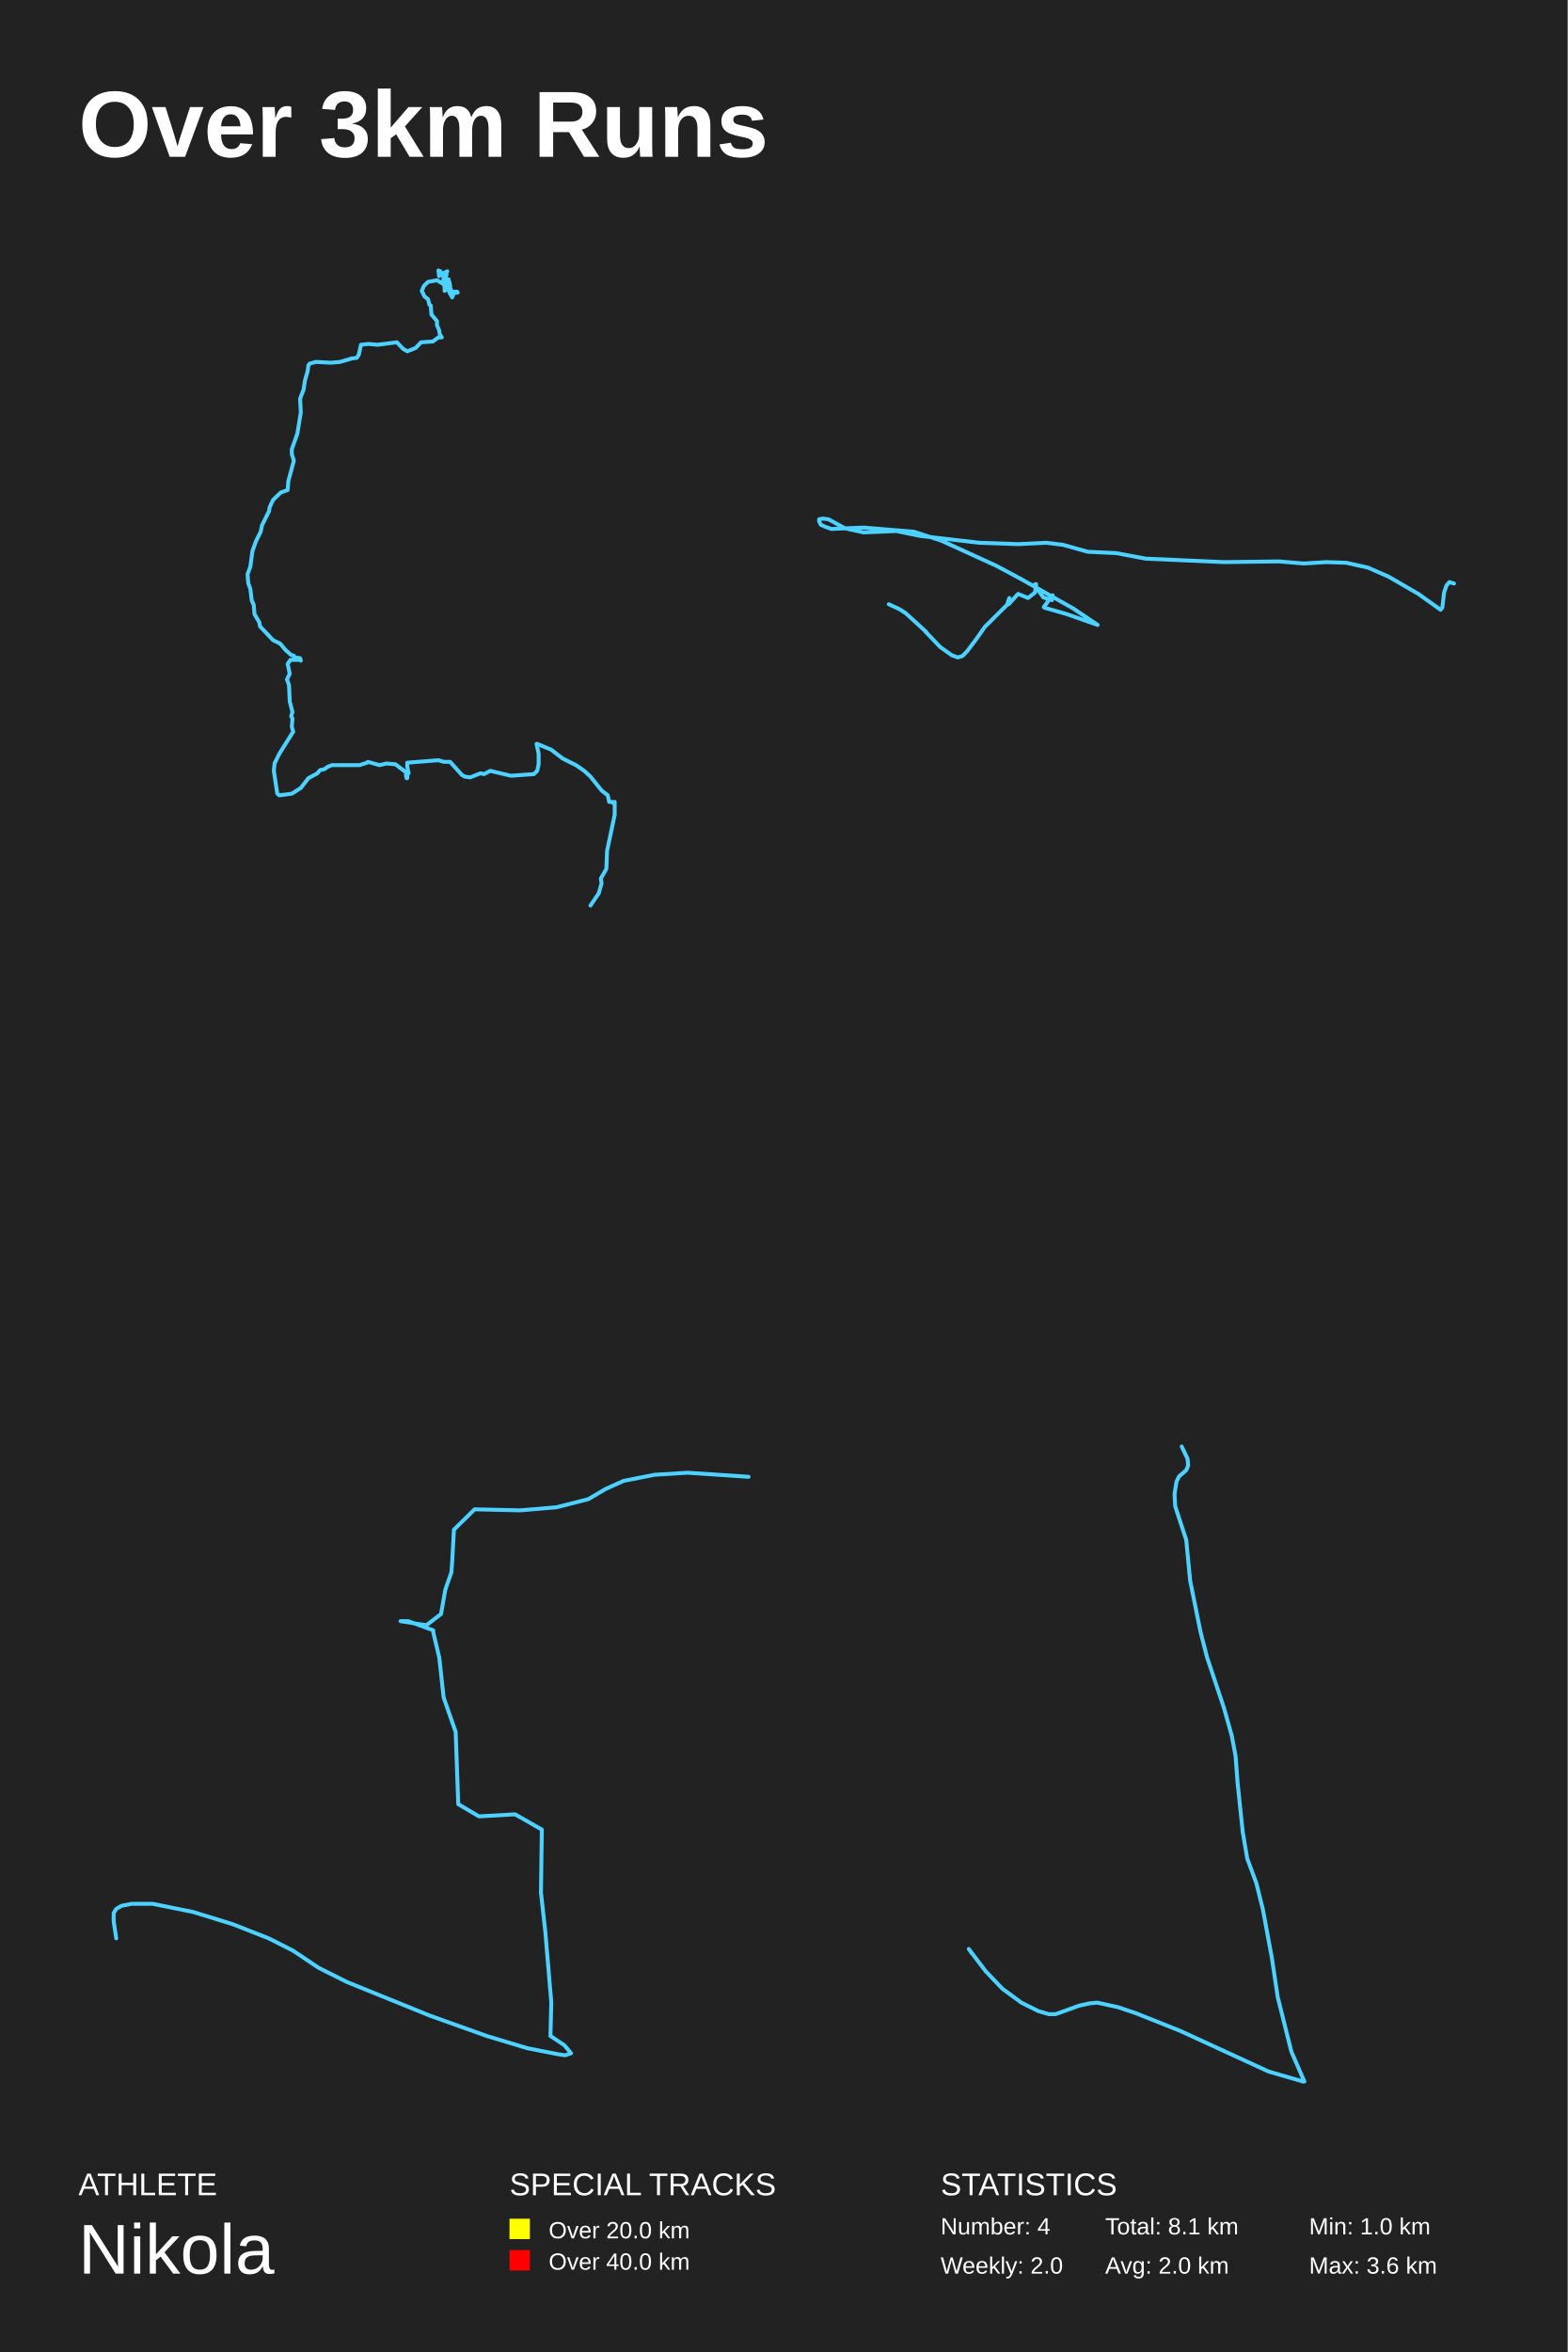
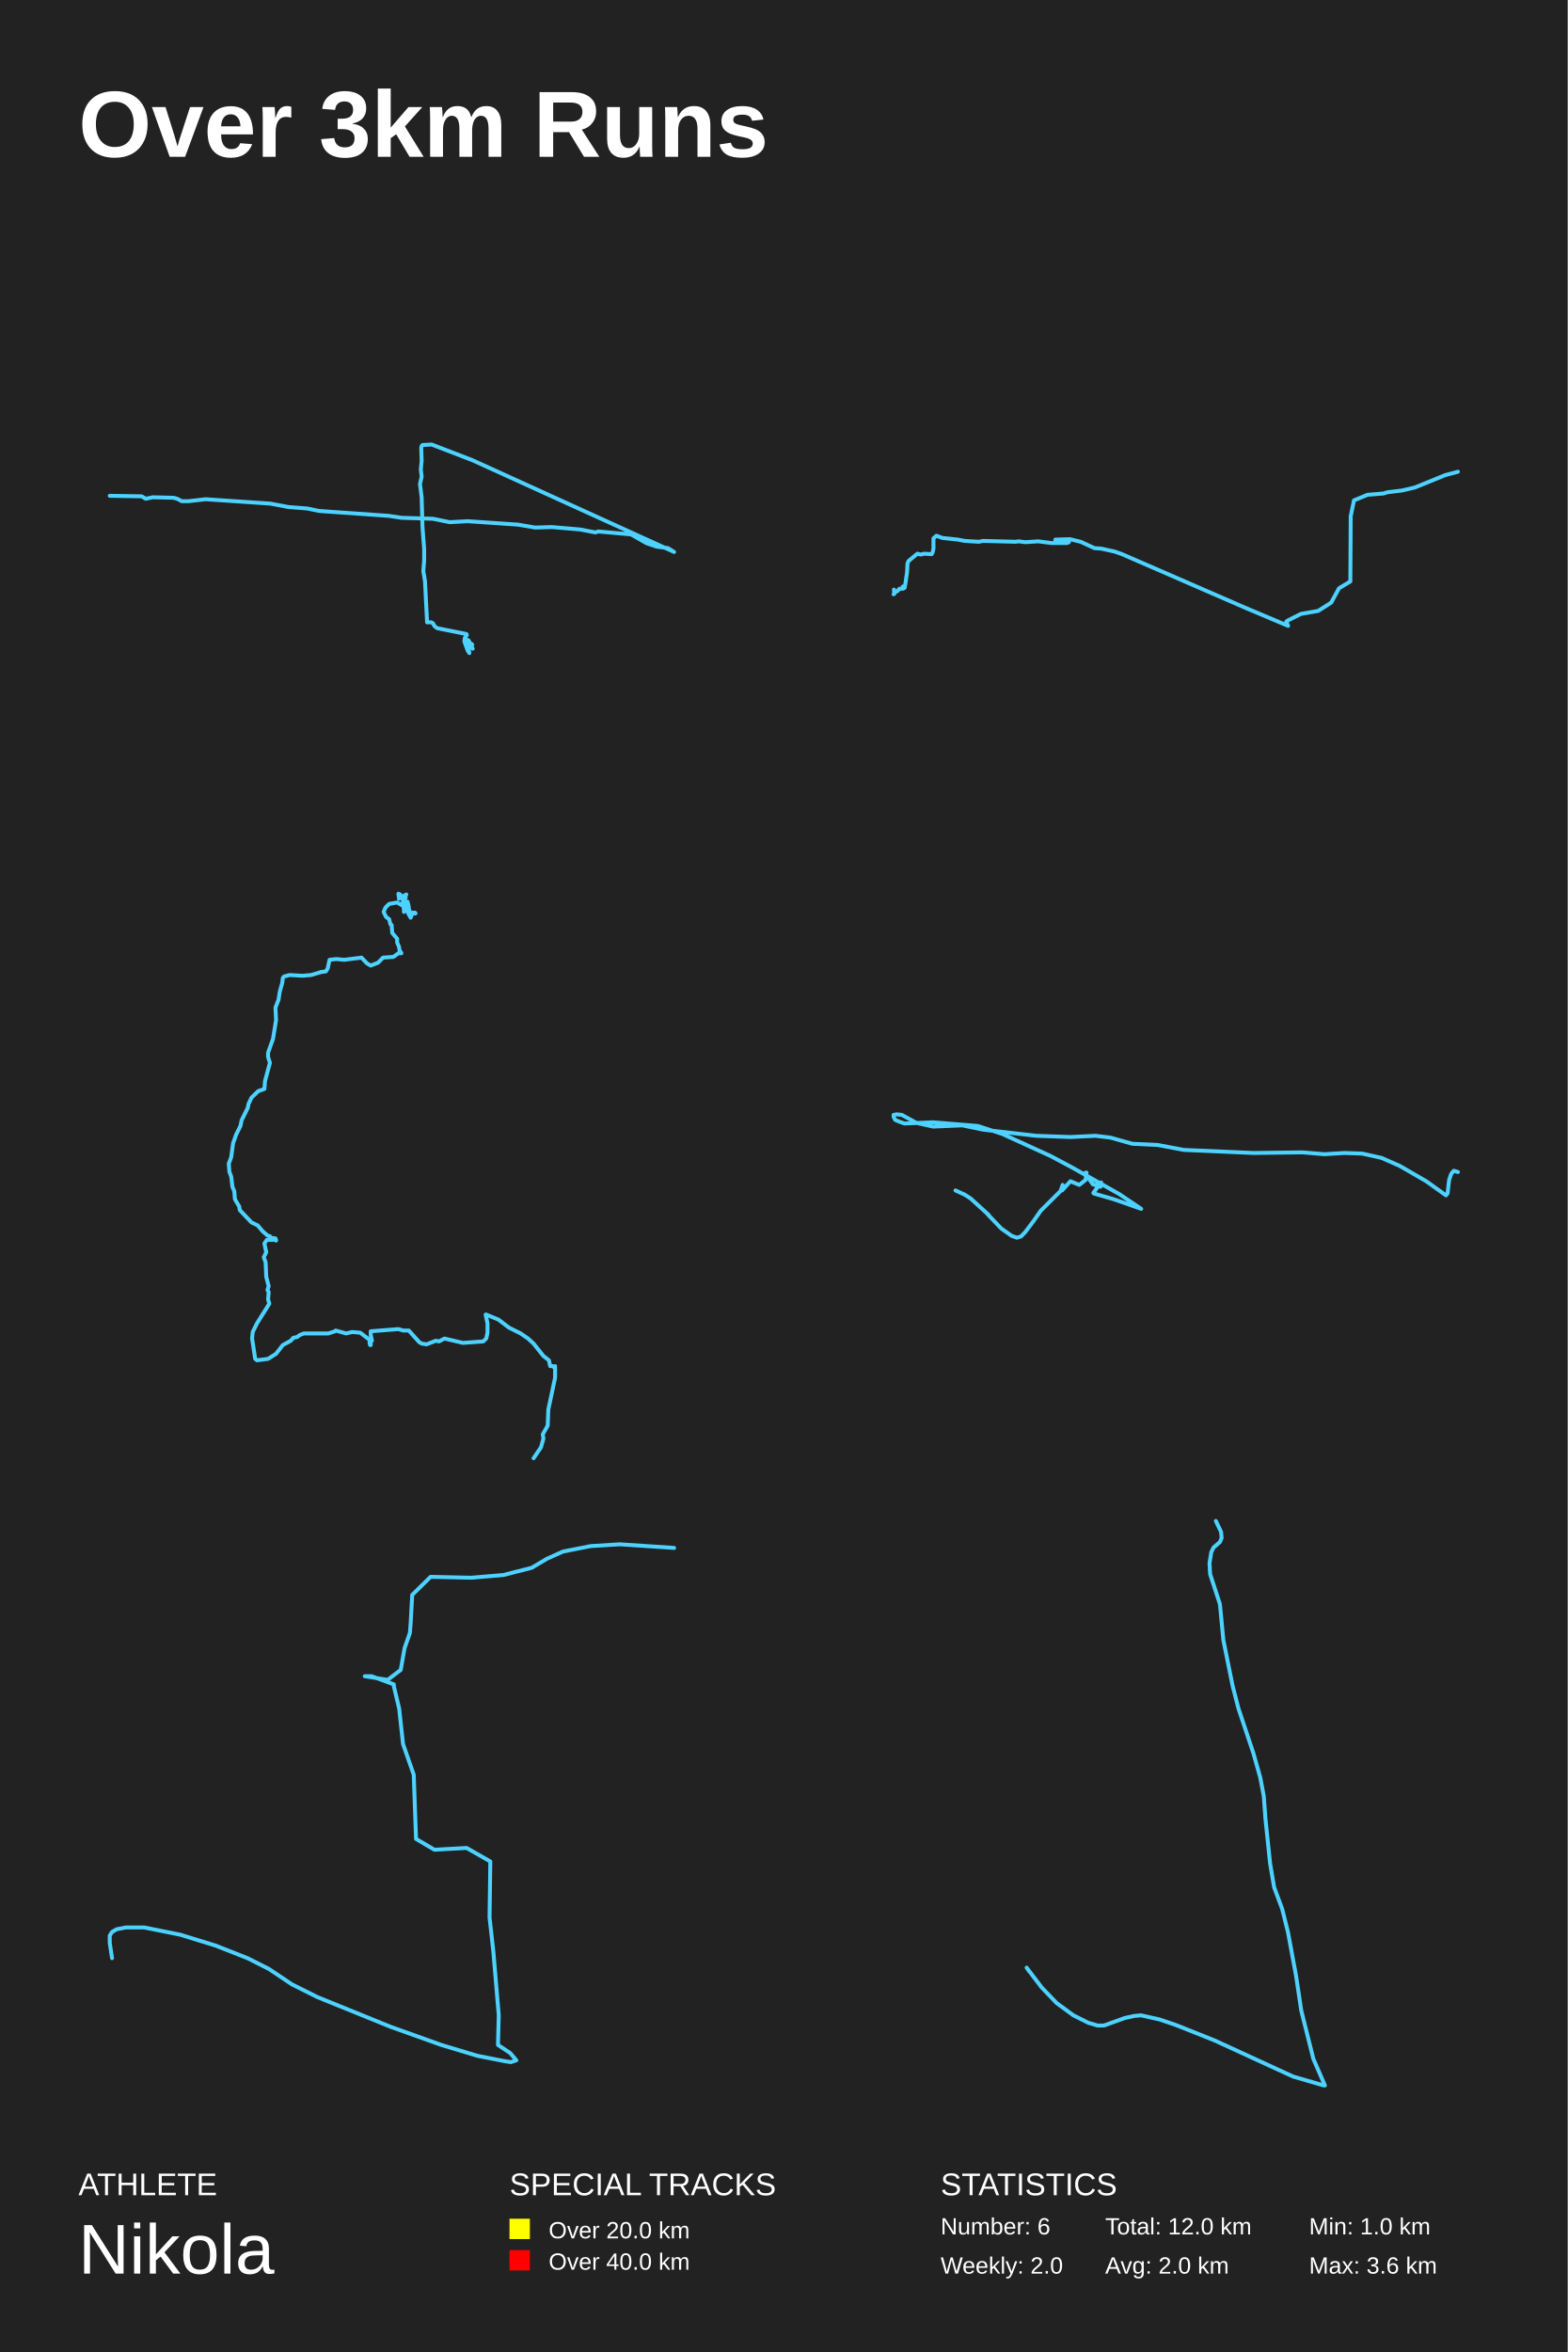
<svg xmlns="http://www.w3.org/2000/svg" baseProfile="full" height="300mm" version="1.1" viewBox="0,0,200,300" width="200mm">
  <defs />
  <rect fill="#222222" height="300" width="200" x="0" y="0" />
  <text fill="#FFFFFF" style="font-size:12px; font-family:Arial; font-weight:bold;" x="10" y="20">Over 3km Runs</text>
  <text fill="#FFFFFF" style="font-size:4px; font-family:Arial" x="10" y="280">ATHLETE</text>
  <text fill="#FFFFFF" style="font-size:9px; font-family:Arial" x="10" y="290">Nikola</text>
  <text fill="#FFFFFF" style="font-size:4px; font-family:Arial" x="65" y="280">SPECIAL TRACKS</text>
  <rect fill="yellow" height="2.6" width="2.6" x="65" y="283" />
  <text fill="#FFFFFF" style="font-size:3px; font-family:Arial" x="70" y="285.5">Over 20.0 km</text>
  <rect fill="red" height="2.6" width="2.6" x="65" y="287" />
  <text fill="#FFFFFF" style="font-size:3px; font-family:Arial" x="70" y="289.5">Over 40.0 km</text>
  <text fill="#FFFFFF" style="font-size:4px; font-family:Arial" x="120" y="280">STATISTICS</text>
-   <text fill="#FFFFFF" style="font-size:3px; font-family:Arial" x="120" y="285">Number: 4</text>
+   <text fill="#FFFFFF" style="font-size:3px; font-family:Arial" x="120" y="285">Number: 6</text>
  <text fill="#FFFFFF" style="font-size:3px; font-family:Arial" x="120" y="290">Weekly: 2.0</text>
-   <text fill="#FFFFFF" style="font-size:3px; font-family:Arial" x="141" y="285">Total: 8.1 km</text>
+   <text fill="#FFFFFF" style="font-size:3px; font-family:Arial" x="141" y="285">Total: 12.0 km</text>
  <text fill="#FFFFFF" style="font-size:3px; font-family:Arial" x="141" y="290">Avg: 2.0 km</text>
  <text fill="#FFFFFF" style="font-size:3px; font-family:Arial" x="167" y="285">Min: 1.0 km</text>
  <text fill="#FFFFFF" style="font-size:3px; font-family:Arial" x="167" y="290">Max: 3.6 km</text>
-   <polyline fill="none" points="75.331,115.5 76.389,113.938 76.742,112.689 76.654,112.064 77.359,110.815 77.448,108.525 78.418,103.944 78.418,102.278 78.153,102.382 78.065,102.278 77.712,102.278 77.536,101.445 76.742,100.821 75.331,99.051 74.537,98.322 73.479,97.593 71.803,96.76 70.303,95.615 68.539,94.886 68.451,94.886 68.716,96.136 68.716,97.489 68.539,98.322 68.098,98.738 65.187,98.947 62.541,98.322 61.748,98.738 61.307,98.634 59.983,99.155 59.278,99.051 58.925,98.842 57.426,97.177 56.632,97.177 55.926,96.968 51.957,97.281 51.957,97.801 52.133,98.634 51.869,98.842 51.957,98.738 51.957,99.259 51.869,99.259 51.781,98.842 51.869,98.634 51.957,98.634 50.458,97.489 49.311,97.385 48.429,97.593 46.929,97.177 46.841,97.281 45.871,97.593 42.343,97.593 41.814,97.801 41.373,98.114 40.843,98.218 40.491,98.634 39.344,99.259 38.374,100.508 37.227,101.237 35.639,101.445 35.375,101.237 34.934,98.322 35.022,97.385 35.639,96.136 37.404,93.325 37.227,92.7 37.315,91.659 37.139,91.346 37.315,90.826 36.963,89.472 36.874,87.39 36.61,86.661 36.963,85.933 36.698,84.683 37.051,84.163 38.374,84.163 38.374,84.267 38.286,83.955 37.58,83.85 37.492,83.642 37.139,83.538 36.433,82.913 35.728,82.081 34.846,81.664 33.17,79.894 33.082,79.374 32.464,78.332 32.376,77.187 32.111,76.563 31.935,75.105 31.67,74.376 31.582,73.231 31.935,72.294 32.2,70.316 32.641,69.066 33.258,67.817 33.434,66.984 34.316,65.214 34.405,64.694 34.846,63.757 35.816,62.82 36.698,62.507 36.786,61.362 37.492,58.759 37.227,57.926 37.227,57.301 37.933,55.323 38.374,52.616 38.286,50.846 38.727,49.701 38.903,48.556 39.256,47.306 39.344,46.578 39.52,46.369 40.314,46.161 42.166,46.265 43.401,46.161 44.813,45.745 44.724,45.745 45.518,45.641 45.783,45.224 46.047,43.975 47.018,43.871 48.164,43.975 50.634,43.662 51.428,44.495 51.957,44.808 53.015,44.391 53.721,43.662 55.221,43.558 55.926,43.038 56.367,43.038 56.103,42.621 56.014,42.101 55.75,41.476 55.75,40.955 55.044,40.122 54.956,38.977 54.779,38.873 54.603,38.144 54.162,37.832 53.809,37.103 54.074,36.478 54.603,35.958 55.75,35.749 56.632,36.27 56.72,36.686 56.632,36.062 56.544,36.166 56.72,36.27 56.72,36.582 56.72,37.103 56.808,36.478 57.249,36.895 57.426,36.895 57.337,37.311 57.69,37.936 57.426,37.311 57.778,37.728 57.778,37.207 58.308,37.207 58.396,37.311 57.778,37.415 57.426,36.999 57.426,36.895 57.514,36.895 57.337,36.478 57.337,36.582 56.896,36.166 57.073,36.478 57.073,36.999 57.249,35.645 56.896,35.749 57.337,35.958 57.426,36.582 56.896,35.854 57.426,36.374 56.72,36.062 56.808,35.958 56.632,35.749 56.632,35.958 56.455,35.958 56.632,36.166 56.544,35.749 56.72,35.437 56.808,35.645 56.72,35.437 56.72,35.645 56.896,35.333 56.544,35.333 56.985,35.021 56.279,35.021 57.073,34.604 56.014,35.125 55.926,34.5 56.191,34.604 56.191,34.812 56.014,35.229 56.014,34.708 56.191,34.812 56.103,35.125 56.103,34.916" stroke="#4DD2FF" stroke-linecap="round" stroke-linejoin="round" stroke-width="0.5" />
-   <polyline fill="none" points="113.384,77.07 114.728,77.687 115.549,78.215 118.162,80.594 118.012,80.506 119.953,82.532 121.447,83.589 122.193,83.853 122.79,83.677 123.388,83.06 124.582,81.475 125.627,79.977 128.464,77.158 128.763,76.277 128.688,77.07 129.882,75.749 131.152,76.277 132.047,75.573 132.197,74.516 132.047,74.516 132.047,74.692 133.093,76.189 134.212,76.542 134.287,75.925 133.167,77.422 133.242,77.511 136.004,78.303 140.035,79.713 136.9,77.599 130.181,73.811 127.046,72.137 120.103,68.966 116.594,67.821 110.174,67.292 106.068,67.468 105.321,67.204 104.724,66.94 104.5,66.499 104.5,66.235 104.948,66.147 105.694,66.235 107.785,67.38 110.174,67.909 114.354,67.733 117.341,68.349 124.955,69.23 129.882,69.406 133.466,69.23 135.631,69.495 138.766,70.375 142.424,70.552 146.157,71.256 156.161,71.697 163.178,71.609 166.314,71.873 169.225,71.697 171.764,71.785 174.526,72.401 177.139,73.547 180.946,75.749 183.783,77.775 184.007,77.511 184.231,75.573 184.529,74.692 184.903,74.251 185.5,74.427" stroke="#4DD2FF" stroke-linecap="round" stroke-linejoin="round" stroke-width="0.5" />
-   <polyline fill="none" points="95.5,188.366 87.697,187.847 83.52,188.107 79.564,188.885 77.256,189.922 75.058,191.219 70.991,192.257 66.375,192.646 60.55,192.516 57.912,195.11 57.693,199.13 57.583,200.556 56.813,202.761 56.264,205.873 54.396,207.299 51.098,206.781 52.088,206.781 55.275,207.948 55.275,208.207 56.044,211.449 56.594,216.507 58.132,220.916 58.462,230.123 61.1,231.679 65.716,231.42 69.123,233.365 69.013,241.405 69.562,246.332 70.332,255.41 70.222,259.689 71.98,260.856 72.86,261.893 72.09,262.153 71.211,262.023 67.254,261.245 62.089,259.689 54.835,257.095 44.284,252.816 40.657,251.001 37.36,248.796 34.283,247.24 29.667,245.425 24.611,243.868 19.446,242.831 16.808,242.831 15.489,243.09 14.83,243.479 14.5,243.998 14.5,245.036 14.83,247.24" stroke="#4DD2FF" stroke-linecap="round" stroke-linejoin="round" stroke-width="0.5" />
-   <polyline fill="none" points="150.755,184.5 151.501,186.063 151.583,186.943 151.335,187.529 150.424,188.311 150.093,188.995 149.844,190.558 149.927,192.122 151.335,196.421 151.832,201.6 153.157,208.146 153.985,211.371 156.138,217.819 157.132,221.337 157.629,223.975 157.877,227.297 158.54,233.648 159.119,237.068 160.279,240.194 161.107,243.516 162.266,249.77 163.011,254.753 164.75,261.69 166.407,265.5 166.241,265.5 161.852,264.23 150.59,259.052 144.959,256.804 142.64,256.023 139.99,255.436 138.996,255.534 137.671,255.827 134.69,256.902 133.779,256.902 132.454,256.511 130.301,255.436 127.9,253.678 125.746,251.431 123.593,248.597 124.007,249.183" stroke="#4DD2FF" stroke-linecap="round" stroke-linejoin="round" stroke-width="0.5" />
+   <polyline fill="none" points="14.0,63.241 18.059,63.304 18.593,63.615 19.501,63.428 22.119,63.49 22.599,63.615 23.187,63.927 24.042,63.927 26.231,63.677 34.51,64.238 36.807,64.674 39.211,64.861 40.706,65.172 49.573,65.795 51.228,66.045 55.234,66.169 57.371,66.605 59.668,66.481 66.077,66.917 68.267,67.29 70.404,67.228 74.036,67.54 75.958,67.913 76.332,67.789 80.499,68.163 82.475,69.284 83.757,69.72 85.199,69.907 86.0,70.405 60.255,58.694 55.074,56.7 53.899,56.763 53.792,56.887 53.739,57.136 53.792,58.756 53.685,59.877 53.792,60.812 53.579,61.746 53.792,63.428 53.899,67.228 54.113,70.031 54.113,71.464 54.006,72.834 54.22,74.143 54.487,79.375 55.021,79.375 55.234,79.5 55.448,79.874 55.769,80.123 59.507,80.87 59.561,80.995 59.294,81.369 59.24,81.805 59.668,82.988 59.881,83.3 59.614,81.618 59.774,81.68 59.881,81.867 59.721,81.867 59.881,82.116 59.774,82.49 59.721,82.427 59.668,82.241 59.721,82.116 60.095,82.116 60.255,82.241 60.148,82.116 60.202,82.614 60.309,82.739 59.935,82.241 59.774,82.178" stroke="#4DD2FF" stroke-linecap="round" stroke-linejoin="round" stroke-width="0.5" />
+   <polyline fill="none" points="186.0,60.17 184.366,60.606 180.49,62.185 178.856,62.567 177.035,62.784 176.475,62.948 174.467,63.111 172.739,63.819 172.319,65.834 172.272,74.166 170.825,75.037 169.844,76.835 169.704,76.943 168.163,77.924 165.969,78.305 164.335,79.122 164.101,79.285 164.335,79.83 158.918,77.542 143.136,70.681 142.202,70.354 140.475,69.973 139.634,69.918 137.86,69.102 136.506,68.775 134.638,68.829 134.638,68.993 135.805,68.884 136.366,68.993 136.366,69.156 136.132,69.265 134.125,69.265 132.444,69.047 130.809,69.156 129.969,69.047 129.549,69.102 125.393,68.993 124.879,69.102 123.058,68.993 122.218,68.829 120.21,68.611 119.463,68.339 119.089,68.666 119.089,69.973 118.996,70.409 118.856,70.681 117.875,70.626 117.455,70.735 117.035,70.626 115.914,71.552 115.774,71.879 115.728,72.914 115.494,74.547 115.401,74.765 115.167,74.82 115.447,74.82 115.401,74.983 115.214,75.092 114.747,75.092 114.514,75.364 114.233,75.528 114.093,75.419 114.047,75.201 114.093,75.745 114.0,75.8" stroke="#4DD2FF" stroke-linecap="round" stroke-linejoin="round" stroke-width="0.5" />
+   <polyline fill="none" points="68.072,186.0 69.013,184.612 69.326,183.501 69.248,182.946 69.875,181.836 69.953,179.8 70.816,175.728 70.816,174.247 70.581,174.34 70.502,174.247 70.189,174.247 70.032,173.507 69.326,172.952 68.072,171.378 67.366,170.731 66.425,170.083 64.936,169.342 63.603,168.324 62.035,167.677 61.956,167.677 62.192,168.787 62.192,169.99 62.035,170.731 61.643,171.101 59.055,171.286 56.703,170.731 55.998,171.101 55.606,171.008 54.43,171.471 53.803,171.378 53.489,171.193 52.156,169.713 51.45,169.713 50.823,169.528 47.295,169.805 47.295,170.268 47.452,171.008 47.217,171.193 47.295,171.101 47.295,171.563 47.217,171.563 47.138,171.193 47.217,171.008 47.295,171.008 45.962,169.99 44.943,169.898 44.159,170.083 42.826,169.713 42.748,169.805 41.885,170.083 38.749,170.083 38.279,170.268 37.887,170.546 37.416,170.638 37.103,171.008 36.084,171.563 35.221,172.674 34.202,173.322 32.791,173.507 32.555,173.322 32.163,170.731 32.242,169.898 32.791,168.787 34.359,166.289 34.202,165.733 34.28,164.808 34.123,164.53 34.28,164.067 33.967,162.864 33.888,161.014 33.653,160.366 33.967,159.718 33.731,158.607 34.045,158.145 35.221,158.145 35.221,158.237 35.143,157.96 34.515,157.867 34.437,157.682 34.123,157.589 33.496,157.034 32.869,156.294 32.085,155.924 30.595,154.35 30.517,153.888 29.968,152.962 29.89,151.944 29.655,151.389 29.498,150.093 29.263,149.445 29.184,148.428 29.498,147.595 29.733,145.836 30.125,144.726 30.674,143.615 30.831,142.875 31.615,141.301 31.693,140.839 32.085,140.006 32.947,139.173 33.731,138.895 33.81,137.877 34.437,135.564 34.202,134.823 34.202,134.268 34.829,132.51 35.221,130.103 35.143,128.53 35.535,127.512 35.692,126.494 36.005,125.383 36.084,124.736 36.24,124.551 36.946,124.365 38.592,124.458 39.69,124.365 40.945,123.995 40.866,123.995 41.572,123.903 41.807,123.532 42.042,122.422 42.905,122.329 43.924,122.422 46.119,122.144 46.825,122.885 47.295,123.162 48.236,122.792 48.863,122.144 50.196,122.052 50.823,121.589 51.215,121.589 50.98,121.219 50.902,120.756 50.666,120.201 50.666,119.738 50.039,118.998 49.961,117.98 49.804,117.887 49.647,117.239 49.255,116.962 48.942,116.314 49.177,115.758 49.647,115.296 50.666,115.111 51.45,115.573 51.529,115.944 51.45,115.388 51.372,115.481 51.529,115.573 51.529,115.851 51.529,116.314 51.607,115.758 51.999,116.129 52.156,116.129 52.078,116.499 52.391,117.054 52.156,116.499 52.47,116.869 52.47,116.406 52.94,116.406 53.018,116.499 52.47,116.591 52.156,116.221 52.156,116.129 52.234,116.129 52.078,115.758 52.078,115.851 51.686,115.481 51.842,115.758 51.842,116.221 51.999,115.018 51.686,115.111 52.078,115.296 52.156,115.851 51.686,115.203 52.156,115.666 51.529,115.388 51.607,115.296 51.45,115.111 51.45,115.296 51.294,115.296 51.45,115.481 51.372,115.111 51.529,114.833 51.607,115.018 51.529,114.833 51.529,115.018 51.686,114.74 51.372,114.74 51.764,114.463 51.137,114.463 51.842,114.093 50.902,114.555 50.823,114.0 51.058,114.093 51.058,114.278 50.902,114.648 50.902,114.185 51.058,114.278 50.98,114.555 50.98,114.37" stroke="#4DD2FF" stroke-linecap="round" stroke-linejoin="round" stroke-width="0.5" />
+   <polyline fill="none" points="121.897,151.84 123.091,152.388 123.821,152.858 126.144,154.972 126.011,154.894 127.736,156.695 129.064,157.634 129.727,157.869 130.258,157.713 130.789,157.165 131.851,155.755 132.78,154.424 135.301,151.918 135.567,151.135 135.5,151.84 136.562,150.666 137.69,151.135 138.487,150.509 138.619,149.569 138.487,149.569 138.487,149.726 139.416,151.057 140.411,151.37 140.477,150.822 139.482,152.153 139.548,152.232 142.004,152.936 145.587,154.189 142.8,152.31 136.828,148.943 134.041,147.455 127.869,144.636 124.75,143.619 119.043,143.149 115.394,143.305 114.73,143.07 114.199,142.835 114.0,142.444 114.0,142.209 114.398,142.131 115.062,142.209 116.92,143.227 119.043,143.697 122.759,143.54 125.414,144.088 132.182,144.871 136.562,145.028 139.747,144.871 141.672,145.106 144.459,145.889 147.711,146.046 151.029,146.672 159.921,147.064 166.159,146.985 168.946,147.22 171.534,147.064 173.79,147.142 176.245,147.69 178.568,148.708 181.952,150.666 184.474,152.467 184.673,152.232 184.872,150.509 185.137,149.726 185.469,149.334 186.0,149.491" stroke="#4DD2FF" stroke-linecap="round" stroke-linejoin="round" stroke-width="0.5" />
+   <polyline fill="none" points="86.0,197.437 79.064,196.976 75.351,197.206 71.834,197.898 69.783,198.82 67.829,199.973 64.214,200.895 60.111,201.241 54.934,201.125 52.589,203.431 52.393,207.004 52.296,208.272 51.612,210.232 51.123,212.998 49.463,214.266 46.532,213.805 47.411,213.805 50.244,214.843 50.244,215.073 50.928,217.955 51.417,222.45 52.784,226.37 53.077,234.554 55.422,235.937 59.525,235.706 62.554,237.435 62.456,244.582 62.944,248.962 63.628,257.031 63.531,260.834 65.094,261.872 65.875,262.794 65.191,263.024 64.41,262.909 60.893,262.218 56.301,260.834 49.853,258.529 40.475,254.725 37.251,253.112 34.32,251.152 31.585,249.769 27.482,248.155 22.988,246.772 18.396,245.85 16.052,245.85 14.879,246.08 14.293,246.426 14.0,246.887 14.0,247.809 14.293,249.769" stroke="#4DD2FF" stroke-linecap="round" stroke-linejoin="round" stroke-width="0.5" />
+   <polyline fill="none" points="155.116,194.0 155.778,195.39 155.852,196.171 155.631,196.693 154.821,197.387 154.527,197.995 154.306,199.385 154.38,200.775 155.631,204.596 156.073,209.2 157.251,215.019 157.987,217.885 159.901,223.617 160.784,226.744 161.226,229.089 161.446,232.042 162.035,237.687 162.55,240.727 163.581,243.506 164.317,246.459 165.348,252.017 166.01,256.447 167.556,262.613 169.028,266.0 168.881,266.0 164.98,264.871 154.969,260.268 149.963,258.271 147.902,257.576 145.547,257.055 144.663,257.141 143.486,257.402 140.836,258.357 140.026,258.357 138.848,258.01 136.934,257.055 134.8,255.491 132.886,253.494 130.972,250.975 131.34,251.496" stroke="#4DD2FF" stroke-linecap="round" stroke-linejoin="round" stroke-width="0.5" />
</svg>
